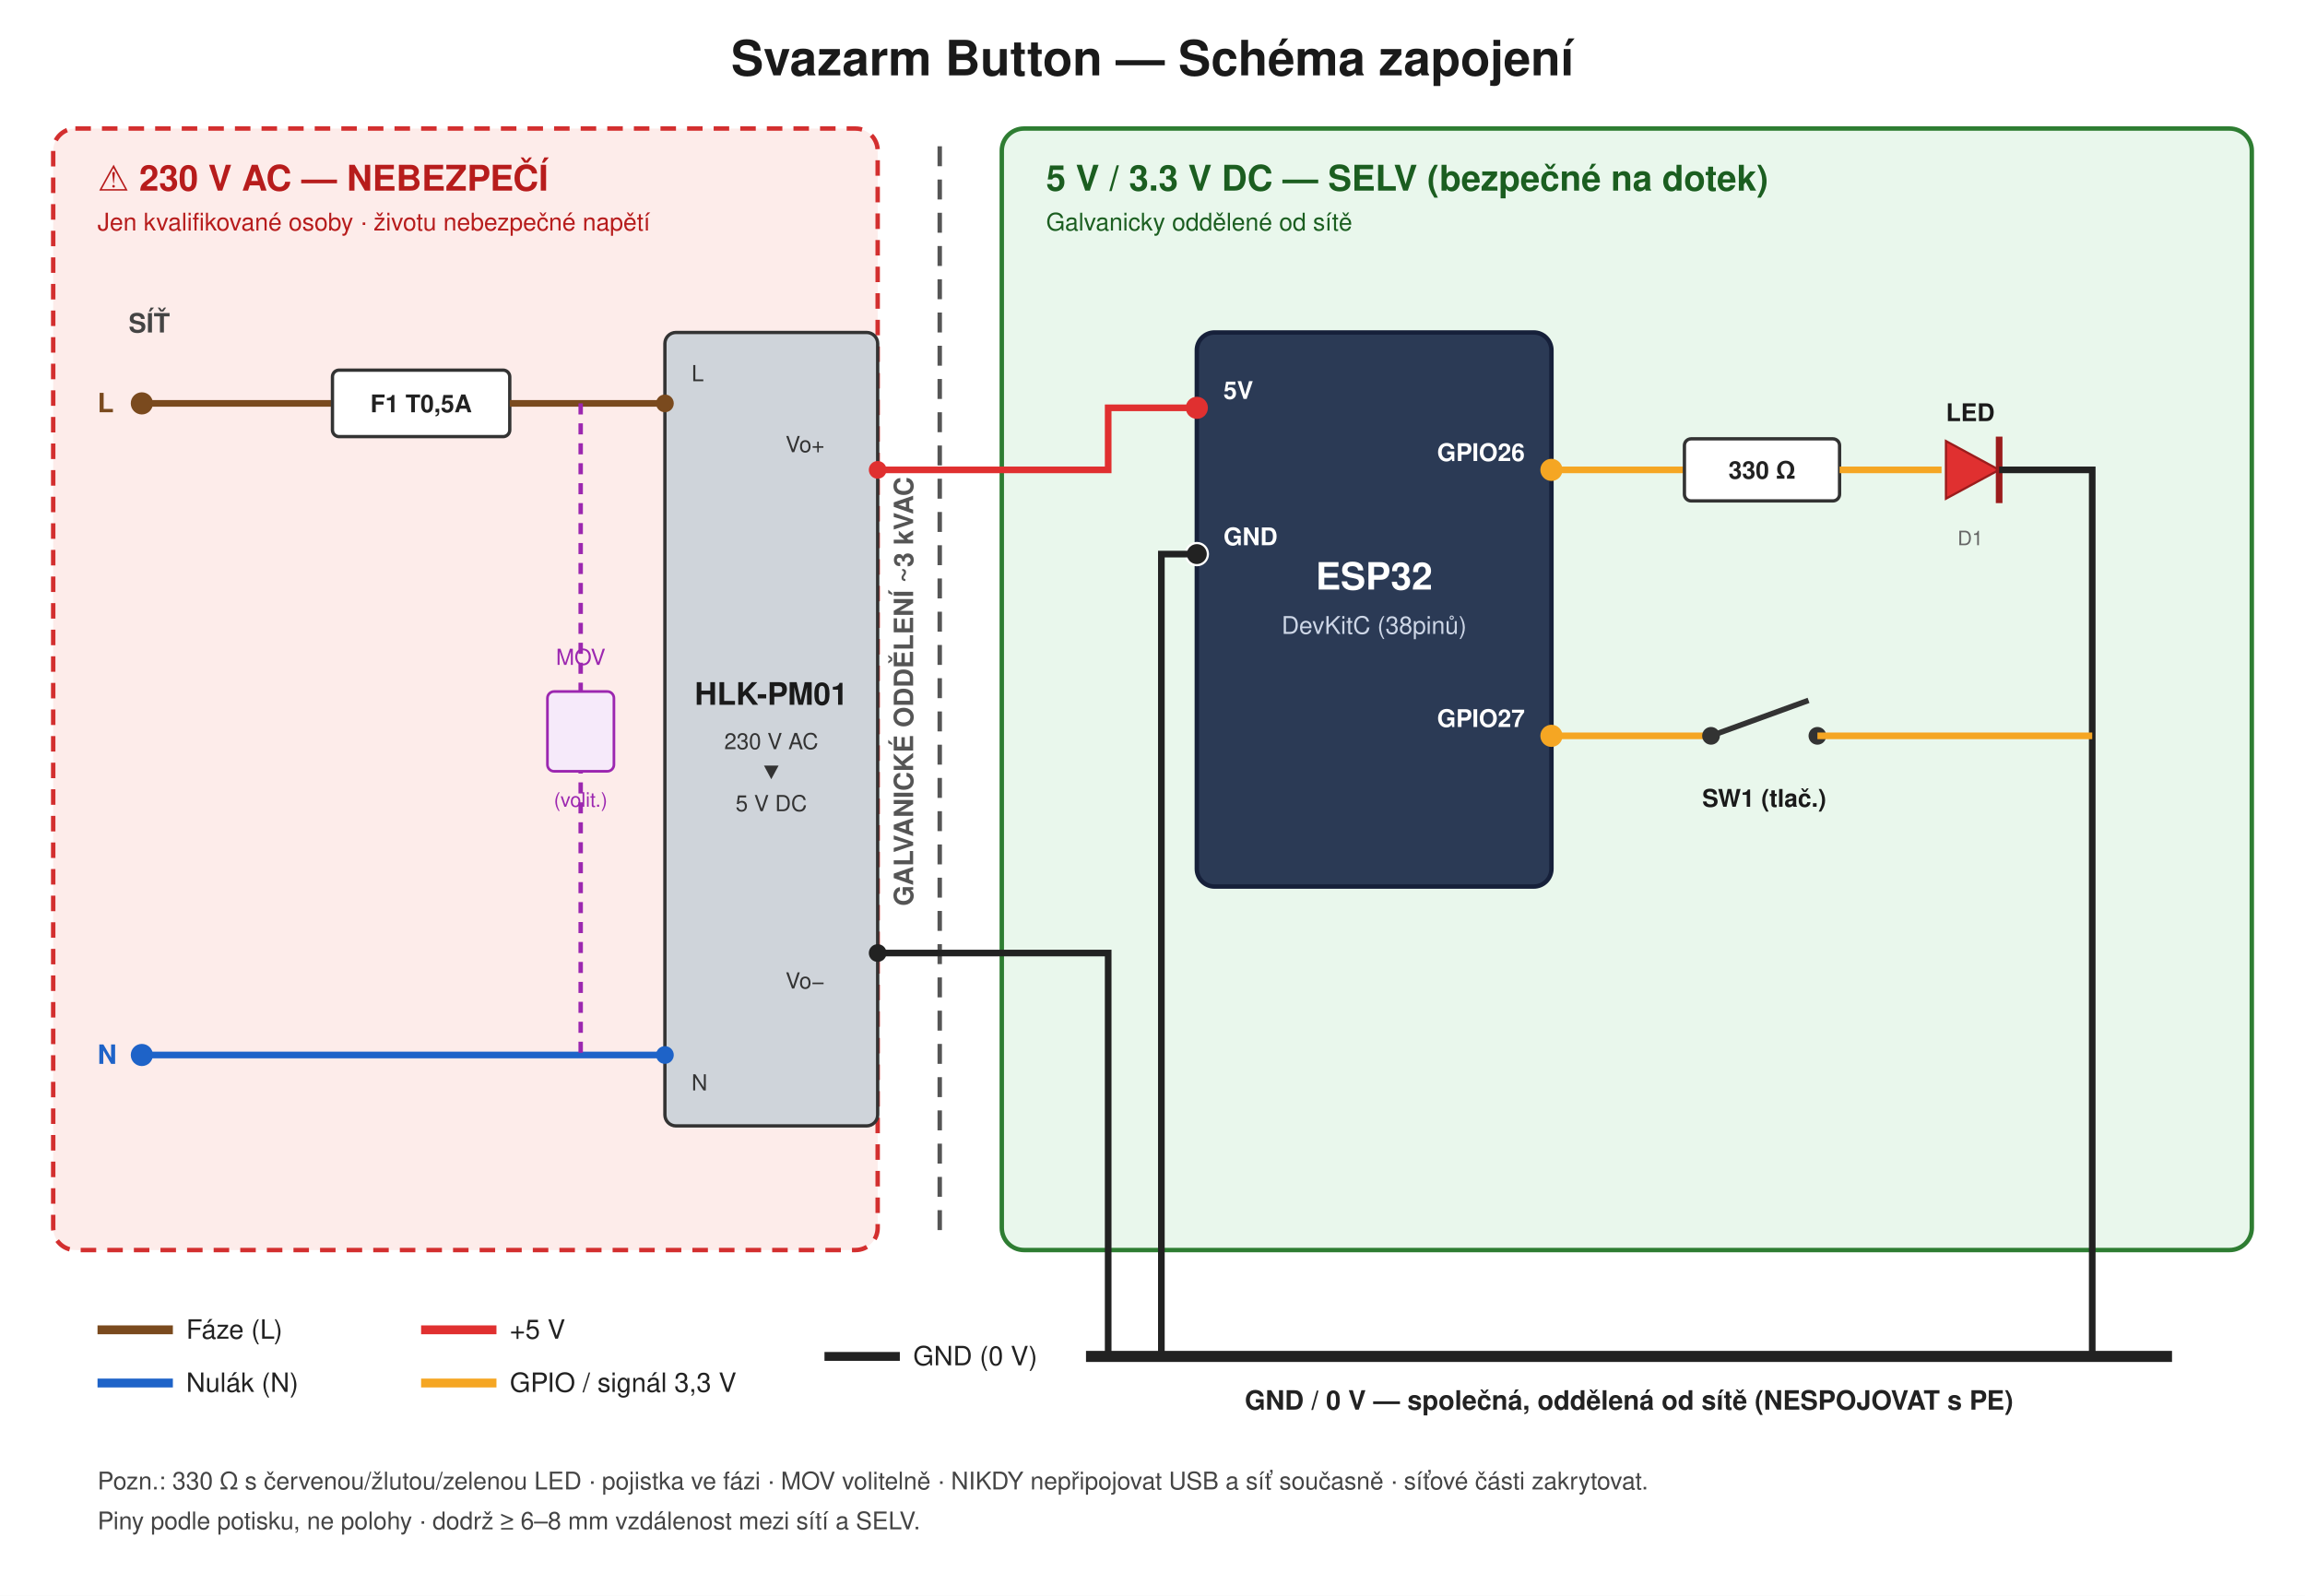
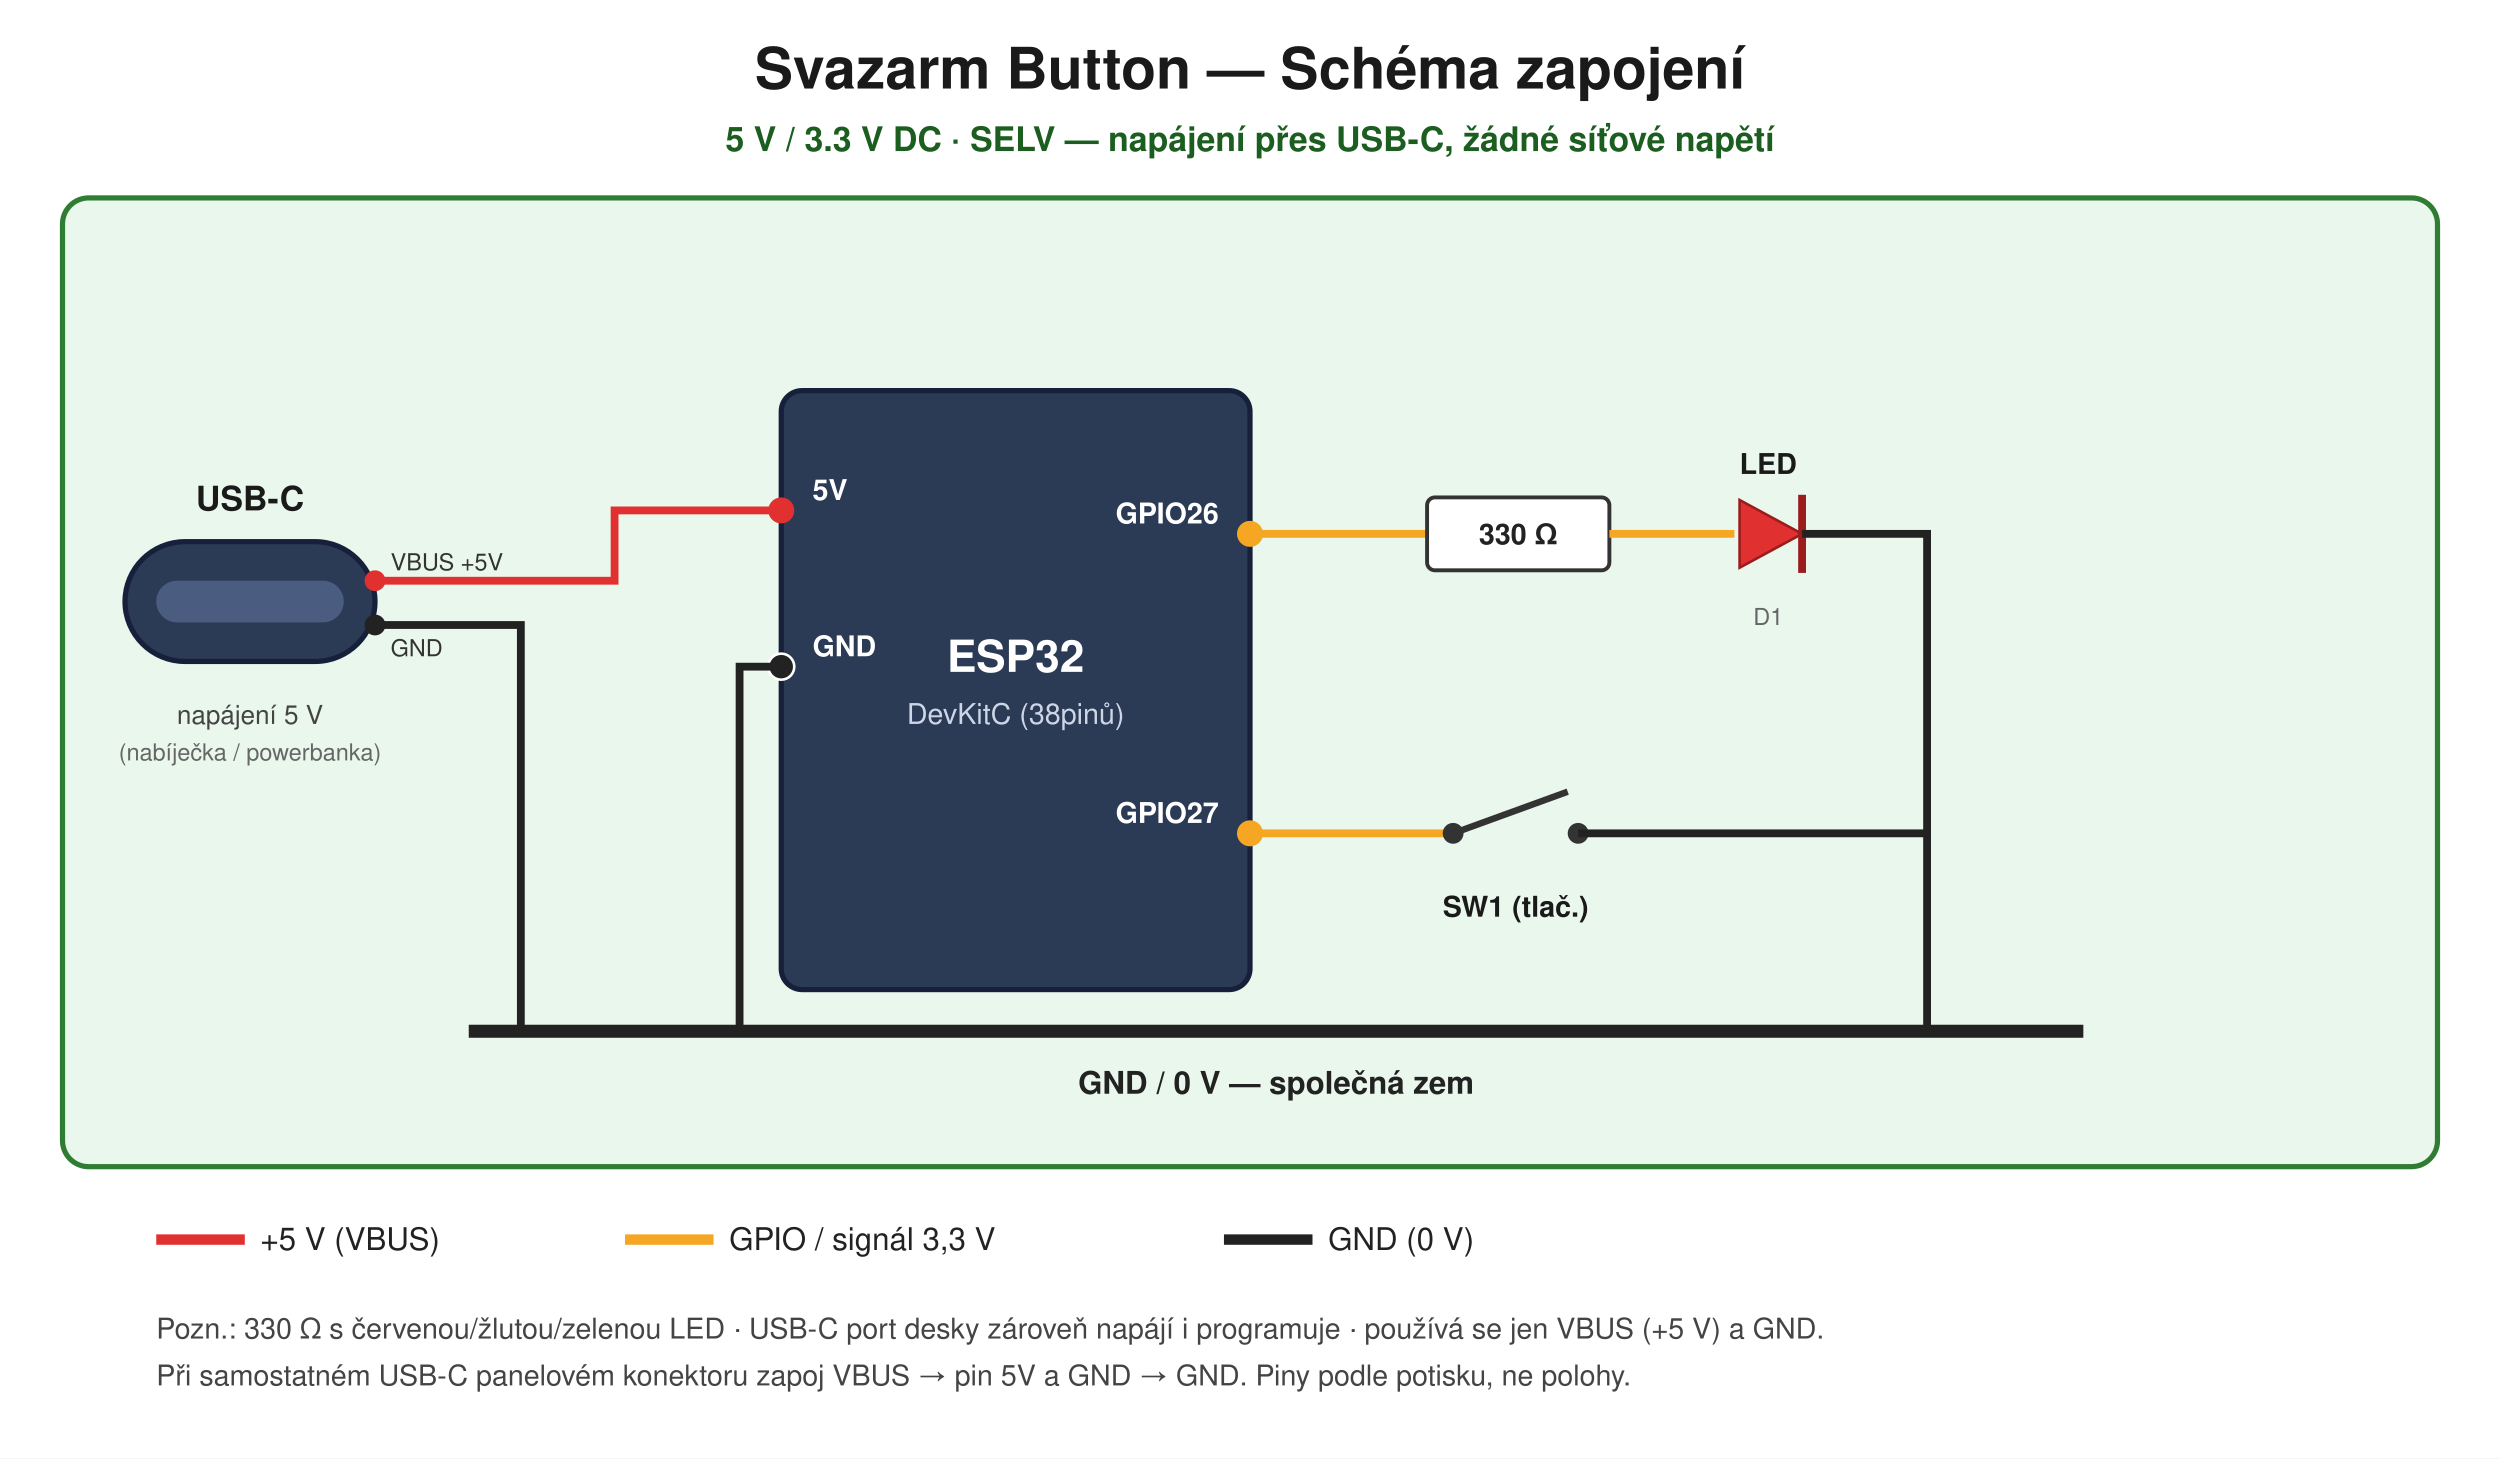
- <svg xmlns="http://www.w3.org/2000/svg" viewBox="0 0 1040 720" font-family="Segoe UI, Helvetica, Arial, sans-serif">
-   <rect x="0" y="0" width="1040" height="720" fill="#ffffff" />
-   <text x="520" y="34" text-anchor="middle" font-size="22" font-weight="700" fill="#1a1a1a">Svazarm Button — Schéma zapojení</text>
-   <rect x="24" y="58" width="372" height="506" rx="10" fill="#fdecea" stroke="#d32f2f" stroke-width="2" stroke-dasharray="7 5" />
-   <text x="44" y="86" font-size="16" font-weight="700" fill="#b71c1c">⚠ 230 V AC — NEBEZPEČÍ</text>
-   <text x="44" y="104" font-size="11" fill="#b71c1c">Jen kvalifikované osoby · životu nebezpečné napětí</text>
-   <rect x="452" y="58" width="564" height="506" rx="10" fill="#e9f7ec" stroke="#2e7d32" stroke-width="2" />
-   <text x="472" y="86" font-size="16" font-weight="700" fill="#1b5e20">5 V / 3.3 V DC — SELV (bezpečné na dotek)</text>
-   <text x="472" y="104" font-size="11" fill="#1b5e20">Galvanicky oddělené od sítě</text>
-   <line x1="424" y1="66" x2="424" y2="556" stroke="#555" stroke-width="2" stroke-dasharray="9 6" />
-   <text x="412" y="312" font-size="12" font-weight="600" fill="#555" transform="rotate(-90 412 312)" text-anchor="middle">GALVANICKÉ ODDĚLENÍ  ~3 kVAC</text>
-   <text x="58" y="150" font-size="12" font-weight="600" fill="#444">SÍŤ</text>
-   <circle cx="64" cy="182" r="5" fill="#7a4a1e" />
-   <text x="44" y="186" font-size="12" font-weight="700" fill="#7a4a1e">L</text>
-   <circle cx="64" cy="476" r="5" fill="#1e63c8" />
-   <text x="44" y="480" font-size="12" font-weight="700" fill="#1e63c8">N</text>
-   <polyline points="64,182 150,182" fill="none" stroke="#7a4a1e" stroke-width="3" />
-   <rect x="150" y="167" width="80" height="30" rx="3" fill="#ffffff" stroke="#333" stroke-width="1.5" />
-   <text x="190" y="186" text-anchor="middle" font-size="11" font-weight="600" fill="#222">F1  T0,5A</text>
-   <polyline points="230,182 300,182" fill="none" stroke="#7a4a1e" stroke-width="3" />
-   <polyline points="64,476 300,476" fill="none" stroke="#1e63c8" stroke-width="3" />
-   <line x1="262" y1="182" x2="262" y2="476" stroke="#9c27b0" stroke-width="2" stroke-dasharray="5 4" />
-   <rect x="247" y="312" width="30" height="36" rx="3" fill="#f6eafa" stroke="#9c27b0" stroke-width="1.2" />
-   <text x="262" y="300" text-anchor="middle" font-size="10" fill="#9c27b0">MOV</text>
-   <text x="262" y="364" text-anchor="middle" font-size="9" fill="#9c27b0">(volit.)</text>
-   <rect x="300" y="150" width="96" height="358" rx="5" fill="#cfd4da" stroke="#333" stroke-width="1.5" />
-   <text x="348" y="318" text-anchor="middle" font-size="14" font-weight="700" fill="#1a1a1a">HLK-PM01</text>
-   <text x="348" y="338" text-anchor="middle" font-size="10" fill="#333">230 V AC</text>
-   <text x="348" y="352" text-anchor="middle" font-size="11" fill="#333">▼</text>
-   <text x="348" y="366" text-anchor="middle" font-size="10" fill="#333">5 V DC</text>
-   <circle cx="300" cy="182" r="4" fill="#7a4a1e" />
-   <circle cx="300" cy="476" r="4" fill="#1e63c8" />
-   <text x="312" y="172" font-size="10" fill="#333">L</text>
-   <text x="312" y="492" font-size="10" fill="#333">N</text>
-   <circle cx="396" cy="212" r="4" fill="#e03030" />
-   <circle cx="396" cy="430" r="4" fill="#222" />
-   <text x="372" y="204" text-anchor="end" font-size="10" fill="#333">Vo+</text>
-   <text x="372" y="446" text-anchor="end" font-size="10" fill="#333">Vo−</text>
-   <polyline points="396,212 500,212 500,184 540,184" fill="none" stroke="#e03030" stroke-width="3" />
-   <polyline points="396,430 500,430 500,612" fill="none" stroke="#222" stroke-width="3" />
-   <rect x="540" y="150" width="160" height="250" rx="8" fill="#2b3a55" stroke="#16203a" stroke-width="2" />
-   <text x="620" y="266" text-anchor="middle" font-size="17" font-weight="700" fill="#ffffff">ESP32</text>
-   <text x="620" y="286" text-anchor="middle" font-size="11" fill="#cdd6e6">DevKitC (38pinů)</text>
-   <circle cx="540" cy="184" r="5" fill="#e03030" />
-   <text x="552" y="180" font-size="11" font-weight="600" fill="#ffffff">5V</text>
-   <circle cx="540" cy="250" r="5" fill="#222" stroke="#fff" stroke-width="1" />
-   <text x="552" y="246" font-size="11" font-weight="600" fill="#ffffff">GND</text>
-   <circle cx="700" cy="212" r="5" fill="#f5a623" />
-   <text x="688" y="208" text-anchor="end" font-size="11" font-weight="600" fill="#ffffff">GPIO26</text>
-   <circle cx="700" cy="332" r="5" fill="#f5a623" />
-   <text x="688" y="328" text-anchor="end" font-size="11" font-weight="600" fill="#ffffff">GPIO27</text>
-   <polyline points="540,250 524,250 524,612" fill="none" stroke="#222" stroke-width="3" />
-   <polyline points="700,212 760,212" fill="none" stroke="#f5a623" stroke-width="3" />
-   <rect x="760" y="198" width="70" height="28" rx="3" fill="#ffffff" stroke="#333" stroke-width="1.5" />
-   <text x="795" y="216" text-anchor="middle" font-size="11" font-weight="600" fill="#222">330 Ω</text>
-   <polyline points="830,212 876,212" fill="none" stroke="#f5a623" stroke-width="3" />
-   <polygon points="878,199 878,225 902,212" fill="#e03030" stroke="#9b1c1c" stroke-width="1" />
-   <line x1="902" y1="197" x2="902" y2="227" stroke="#9b1c1c" stroke-width="3" />
-   <text x="889" y="190" text-anchor="middle" font-size="11" font-weight="600" fill="#1a1a1a">LED</text>
-   <text x="889" y="246" text-anchor="middle" font-size="9" fill="#666">D1</text>
-   <polyline points="902,212 944,212 944,612" fill="none" stroke="#222" stroke-width="3" />
-   <polyline points="700,332 770,332" fill="none" stroke="#f5a623" stroke-width="3" />
-   <circle cx="772" cy="332" r="4" fill="#333" />
-   <circle cx="820" cy="332" r="4" fill="#333" />
-   <line x1="772" y1="332" x2="816" y2="316" stroke="#333" stroke-width="2.5" />
-   <text x="796" y="364" text-anchor="middle" font-size="11" font-weight="600" fill="#1a1a1a">SW1 (tlač.)</text>
-   <polyline points="820,332 944,332" fill="none" stroke="#f5a623" stroke-width="3" />
-   <line x1="490" y1="612" x2="980" y2="612" stroke="#222" stroke-width="5" />
-   <text x="735" y="636" text-anchor="middle" font-size="12" font-weight="600" fill="#222">GND / 0 V  —  společná, oddělená od sítě (NESPOJOVAT s PE)</text>
+ <svg xmlns="http://www.w3.org/2000/svg" viewBox="0 0 960 560" font-family="Segoe UI, Helvetica, Arial, sans-serif">
+   <rect x="0" y="0" width="960" height="560" fill="#ffffff" />
+   <text x="480" y="34" text-anchor="middle" font-size="22" font-weight="700" fill="#1a1a1a">Svazarm Button — Schéma zapojení</text>
+   <text x="480" y="58" text-anchor="middle" font-size="13" font-weight="600" fill="#1b5e20">5 V / 3.3 V DC · SELV — napájení přes USB-C, žádné síťové napětí</text>
+   <rect x="24" y="76" width="912" height="372" rx="10" fill="#e9f7ec" stroke="#2e7d32" stroke-width="2" />
+   <text x="96" y="196" text-anchor="middle" font-size="13" font-weight="700" fill="#1a1a1a">USB-C</text>
+   <rect x="48" y="208" width="96" height="46" rx="23" fill="#2b3a55" stroke="#16203a" stroke-width="2" />
+   <rect x="60" y="223" width="72" height="16" rx="8" fill="#4a5d80" />
+   <text x="96" y="278" text-anchor="middle" font-size="10" fill="#444">napájení 5 V</text>
+   <text x="96" y="292" text-anchor="middle" font-size="9" fill="#666">(nabíječka / powerbanka)</text>
+   <circle cx="144" cy="223" r="4" fill="#e03030" />
+   <circle cx="144" cy="240" r="4" fill="#222" />
+   <text x="150" y="219" font-size="9" fill="#333">VBUS +5V</text>
+   <text x="150" y="252" font-size="9" fill="#333">GND</text>
+   <polyline points="144,223 236,223 236,196 300,196" fill="none" stroke="#e03030" stroke-width="3" />
+   <polyline points="144,240 200,240 200,396" fill="none" stroke="#222" stroke-width="3" />
+   <rect x="300" y="150" width="180" height="230" rx="8" fill="#2b3a55" stroke="#16203a" stroke-width="2" />
+   <text x="390" y="258" text-anchor="middle" font-size="17" font-weight="700" fill="#ffffff">ESP32</text>
+   <text x="390" y="278" text-anchor="middle" font-size="11" fill="#cdd6e6">DevKitC (38pinů)</text>
+   <circle cx="300" cy="196" r="5" fill="#e03030" />
+   <text x="312" y="192" font-size="11" font-weight="600" fill="#ffffff">5V</text>
+   <circle cx="300" cy="256" r="5" fill="#222" stroke="#fff" stroke-width="1" />
+   <text x="312" y="252" font-size="11" font-weight="600" fill="#ffffff">GND</text>
+   <circle cx="480" cy="205" r="5" fill="#f5a623" />
+   <text x="468" y="201" text-anchor="end" font-size="11" font-weight="600" fill="#ffffff">GPIO26</text>
+   <circle cx="480" cy="320" r="5" fill="#f5a623" />
+   <text x="468" y="316" text-anchor="end" font-size="11" font-weight="600" fill="#ffffff">GPIO27</text>
+   <polyline points="300,256 284,256 284,396" fill="none" stroke="#222" stroke-width="3" />
+   <polyline points="480,205 548,205" fill="none" stroke="#f5a623" stroke-width="3" />
+   <rect x="548" y="191" width="70" height="28" rx="3" fill="#ffffff" stroke="#333" stroke-width="1.5" />
+   <text x="583" y="209" text-anchor="middle" font-size="11" font-weight="600" fill="#222">330 Ω</text>
+   <polyline points="618,205 666,205" fill="none" stroke="#f5a623" stroke-width="3" />
+   <polygon points="668,192 668,218 692,205" fill="#e03030" stroke="#9b1c1c" stroke-width="1" />
+   <line x1="692" y1="190" x2="692" y2="220" stroke="#9b1c1c" stroke-width="3" />
+   <text x="679" y="182" text-anchor="middle" font-size="11" font-weight="600" fill="#1a1a1a">LED</text>
+   <text x="679" y="240" text-anchor="middle" font-size="9" fill="#666">D1</text>
+   <polyline points="692,205 740,205 740,396" fill="none" stroke="#222" stroke-width="3" />
+   <polyline points="480,320 556,320" fill="none" stroke="#f5a623" stroke-width="3" />
+   <circle cx="558" cy="320" r="4" fill="#333" />
+   <circle cx="606" cy="320" r="4" fill="#333" />
+   <line x1="558" y1="320" x2="602" y2="304" stroke="#333" stroke-width="2.5" />
+   <text x="582" y="352" text-anchor="middle" font-size="11" font-weight="600" fill="#1a1a1a">SW1 (tlač.)</text>
+   <polyline points="606,320 740,320" fill="none" stroke="#222" stroke-width="3" />
+   <line x1="180" y1="396" x2="800" y2="396" stroke="#222" stroke-width="5" />
+   <text x="490" y="420" text-anchor="middle" font-size="12" font-weight="600" fill="#222">GND / 0 V — společná zem</text>
  <g font-size="12" fill="#222">
-     <line x1="44" y1="600" x2="78" y2="600" stroke="#7a4a1e" stroke-width="4" />
-     <text x="84" y="604">Fáze (L)</text>
-     <line x1="44" y1="624" x2="78" y2="624" stroke="#1e63c8" stroke-width="4" />
-     <text x="84" y="628">Nulák (N)</text>
-     <line x1="190" y1="600" x2="224" y2="600" stroke="#e03030" stroke-width="4" />
-     <text x="230" y="604">+5 V</text>
-     <line x1="190" y1="624" x2="224" y2="624" stroke="#f5a623" stroke-width="4" />
-     <text x="230" y="628">GPIO / signál 3,3 V</text>
-     <line x1="372" y1="612" x2="406" y2="612" stroke="#222" stroke-width="4" />
-     <text x="412" y="616">GND (0 V)</text>
+     <line x1="60" y1="476" x2="94" y2="476" stroke="#e03030" stroke-width="4" />
+     <text x="100" y="480">+5 V (VBUS)</text>
+     <line x1="240" y1="476" x2="274" y2="476" stroke="#f5a623" stroke-width="4" />
+     <text x="280" y="480">GPIO / signál 3,3 V</text>
+     <line x1="470" y1="476" x2="504" y2="476" stroke="#222" stroke-width="4" />
+     <text x="510" y="480">GND (0 V)</text>
  </g>
-   <text x="44" y="672" font-size="11" fill="#444">Pozn.: 330 Ω s červenou/žlutou/zelenou LED · pojistka ve fázi · MOV volitelně · NIKDY nepřipojovat USB a síť současně · síťové části zakrytovat.</text>
-   <text x="44" y="690" font-size="11" fill="#444">Piny podle potisku, ne polohy · dodrž ≥ 6–8 mm vzdálenost mezi sítí a SELV.</text>
+   <text x="60" y="514" font-size="11" fill="#444">Pozn.: 330 Ω s červenou/žlutou/zelenou LED · USB-C port desky zároveň napájí i programuje · používá se jen VBUS (+5 V) a GND.</text>
+   <text x="60" y="532" font-size="11" fill="#444">Při samostatném USB-C panelovém konektoru zapoj VBUS → pin 5V a GND → GND. Piny podle potisku, ne polohy.</text>
</svg>
